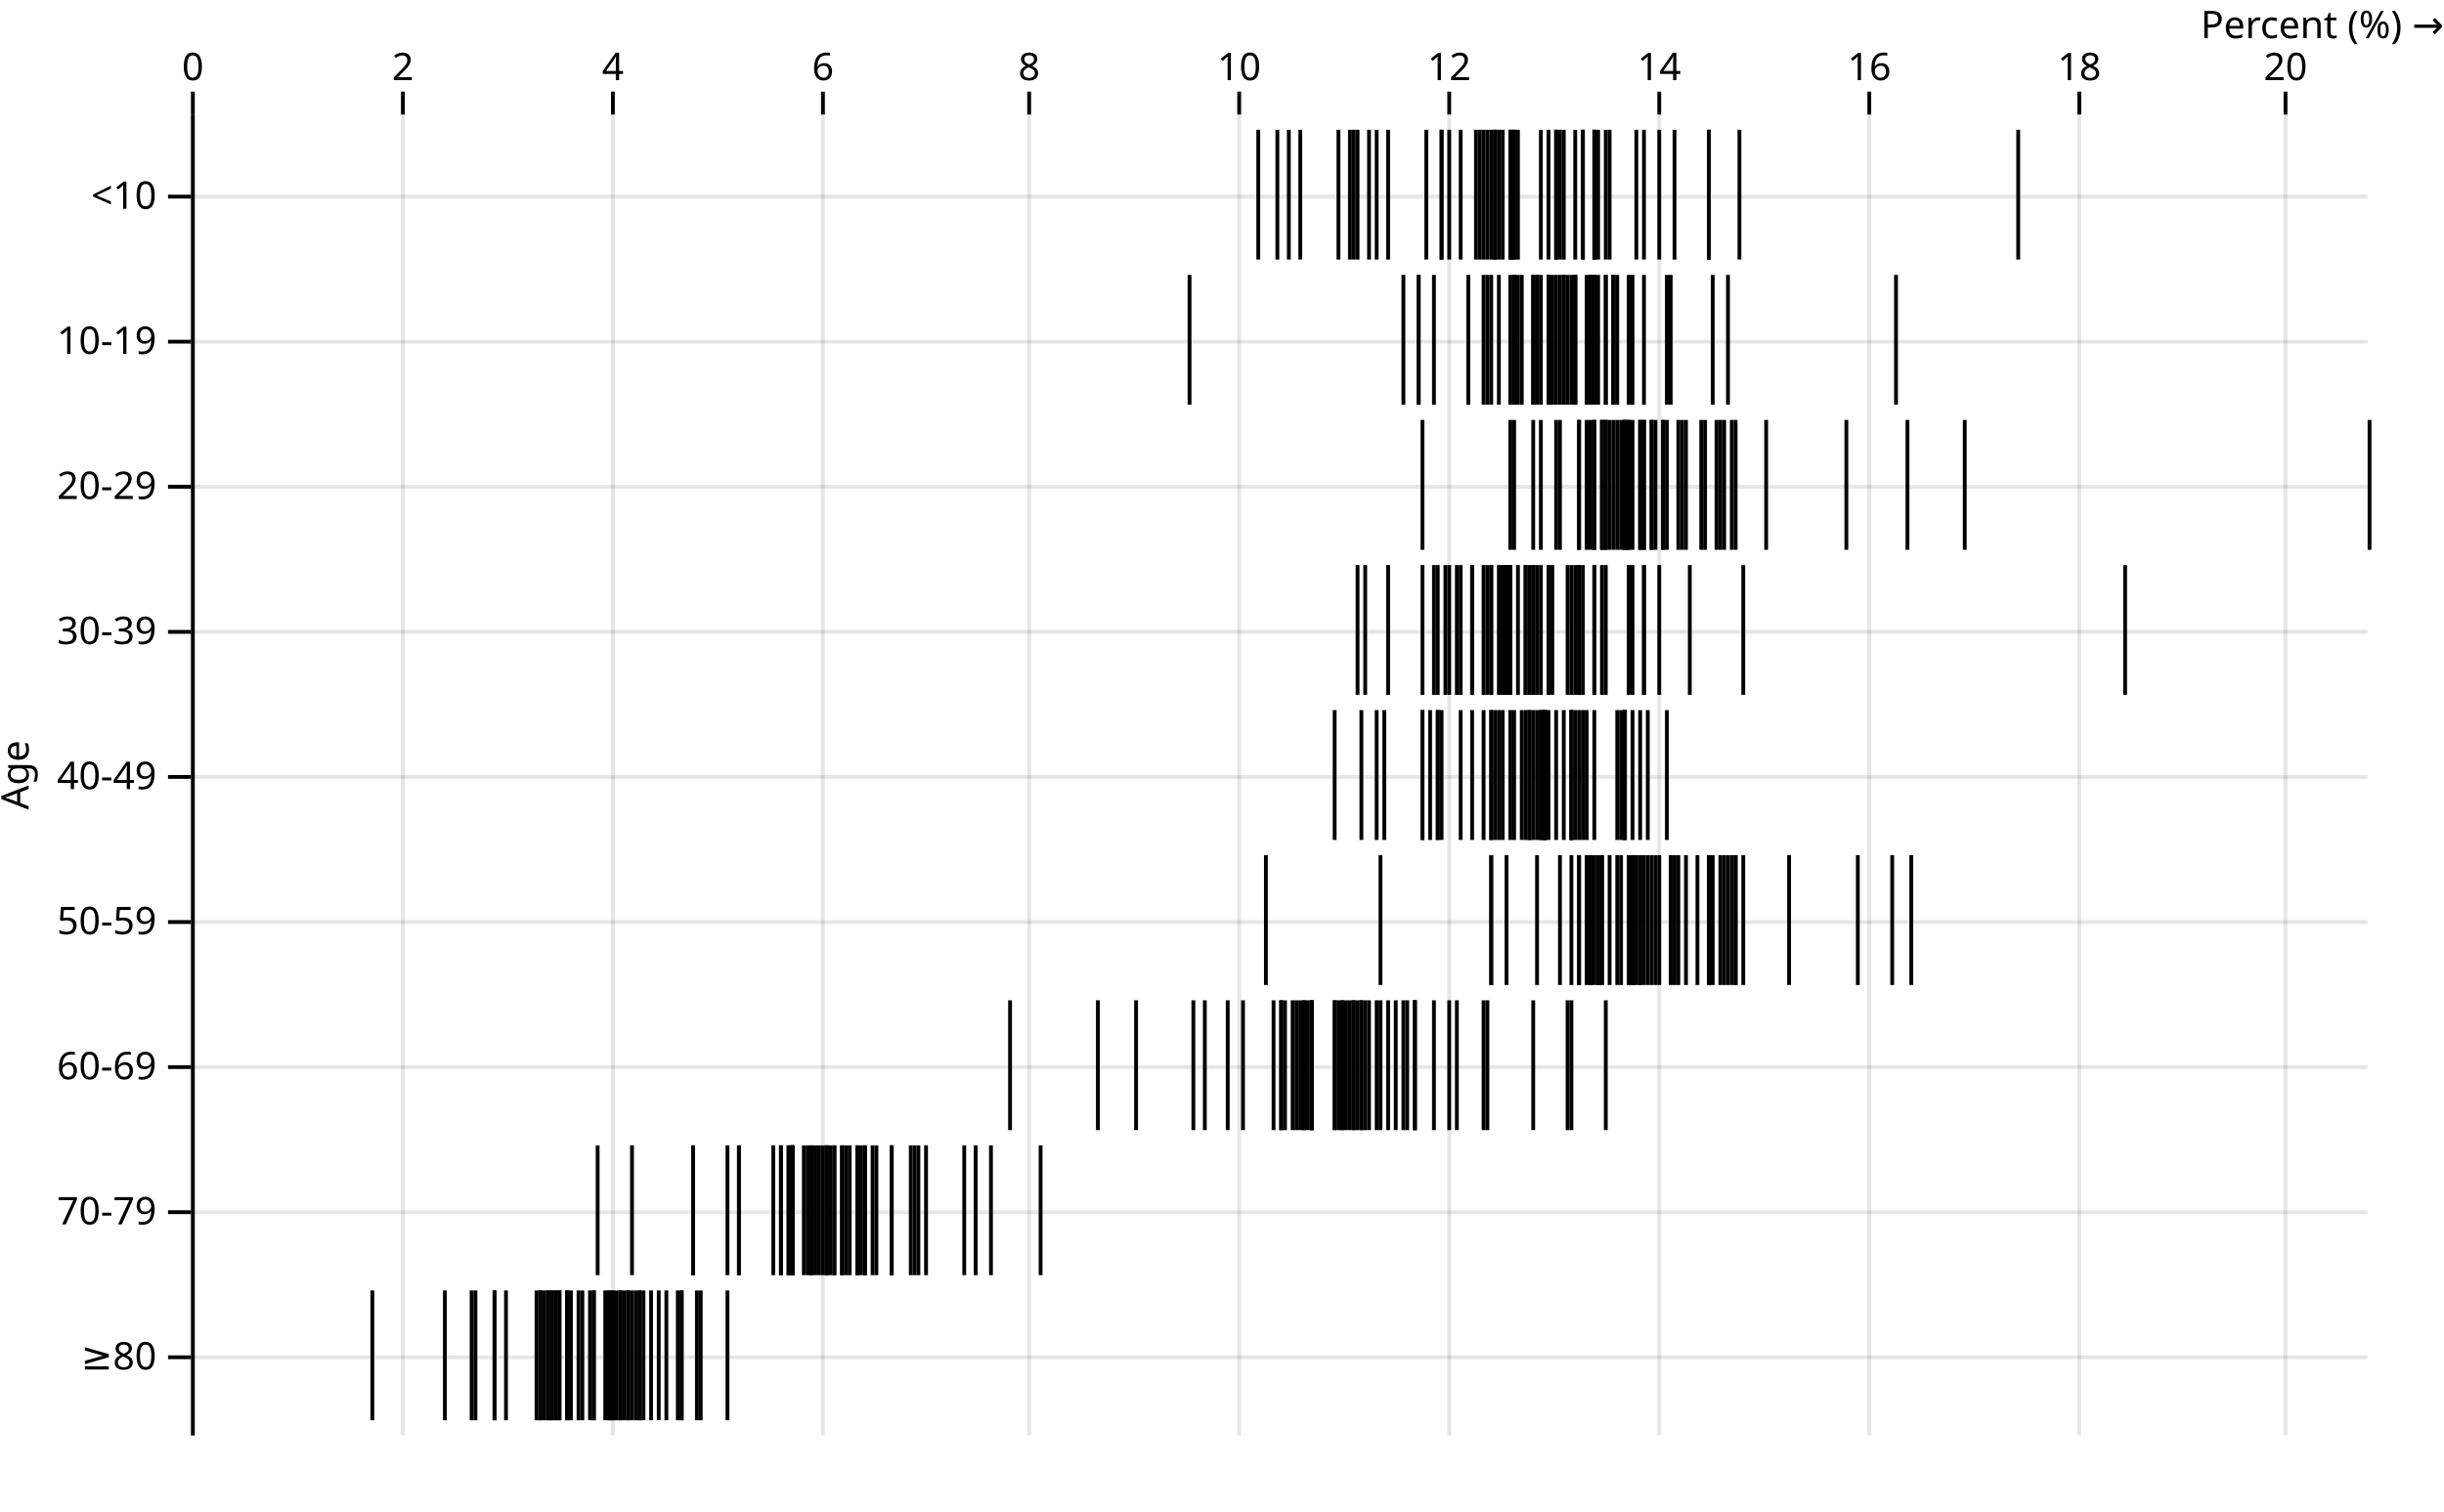
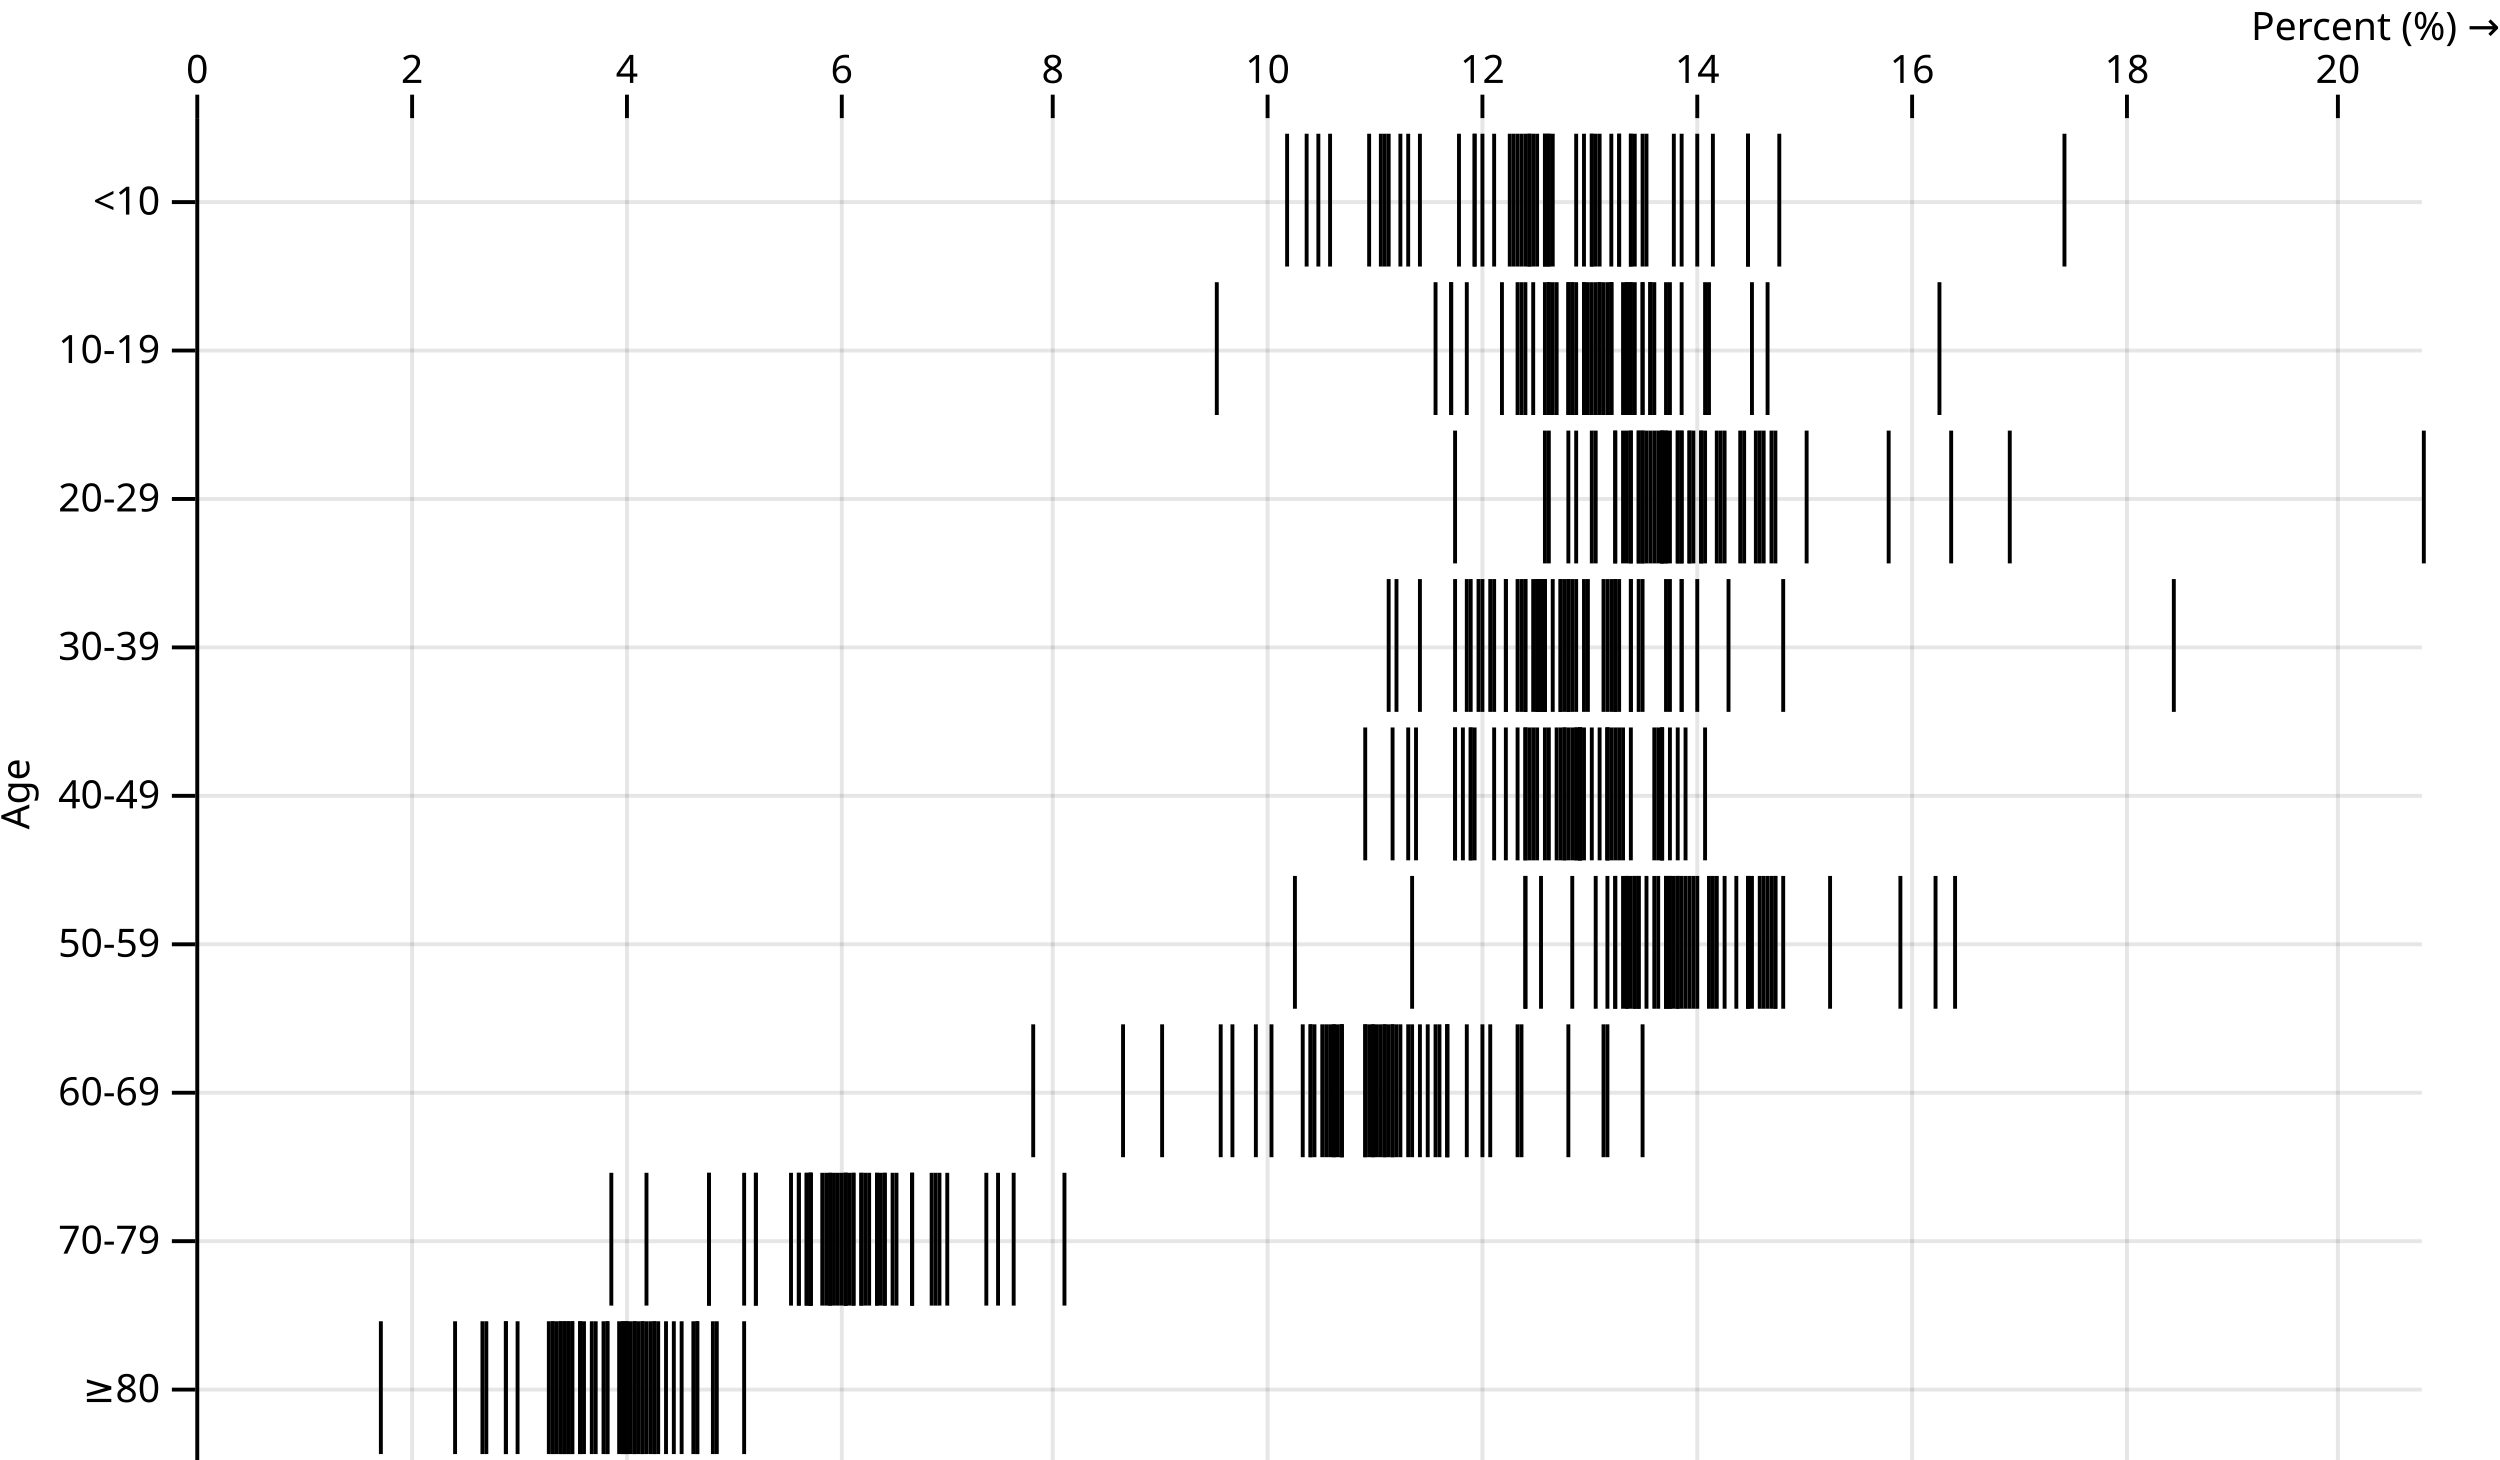
- <svg xmlns="http://www.w3.org/2000/svg" viewBox="0,0,640,396" class="plot" fill="currentColor" stroke-miterlimit="1" text-anchor="middle" width="640" height="396" style="display: block; font-size: 10px; font-family: sans-serif; background: white; height: auto; max-width: 100%;">
+ <svg xmlns="http://www.w3.org/2000/svg" class="plot" fill="currentColor" stroke-miterlimit="1" text-anchor="middle" width="640" height="396" style="display: block; font-size: 10px; font-family: sans-serif; background: white; height: auto; max-width: 100%;">
  <style>
    .plot text {
      white-space: pre;
    }
  </style>
  <g transform="translate(50,0)" fill="none" text-anchor="end">
    <g class="tick" opacity="1" transform="translate(0,51.5)">
      <line stroke="currentColor" x2="-6" />
      <line stroke="currentColor" x2="570" stroke-opacity="0.1" />
      <text fill="currentColor" x="-9" dy="0.32em">&lt;10</text>
    </g>
    <g class="tick" opacity="1" transform="translate(0,89.5)">
      <line stroke="currentColor" x2="-6" />
      <line stroke="currentColor" x2="570" stroke-opacity="0.1" />
      <text fill="currentColor" x="-9" dy="0.32em">10-19</text>
    </g>
    <g class="tick" opacity="1" transform="translate(0,127.5)">
      <line stroke="currentColor" x2="-6" />
      <line stroke="currentColor" x2="570" stroke-opacity="0.1" />
      <text fill="currentColor" x="-9" dy="0.32em">20-29</text>
    </g>
    <g class="tick" opacity="1" transform="translate(0,165.5)">
      <line stroke="currentColor" x2="-6" />
      <line stroke="currentColor" x2="570" stroke-opacity="0.1" />
      <text fill="currentColor" x="-9" dy="0.32em">30-39</text>
    </g>
    <g class="tick" opacity="1" transform="translate(0,203.5)">
      <line stroke="currentColor" x2="-6" />
      <line stroke="currentColor" x2="570" stroke-opacity="0.1" />
      <text fill="currentColor" x="-9" dy="0.32em">40-49</text>
    </g>
    <g class="tick" opacity="1" transform="translate(0,241.5)">
      <line stroke="currentColor" x2="-6" />
      <line stroke="currentColor" x2="570" stroke-opacity="0.1" />
      <text fill="currentColor" x="-9" dy="0.32em">50-59</text>
    </g>
    <g class="tick" opacity="1" transform="translate(0,279.5)">
      <line stroke="currentColor" x2="-6" />
      <line stroke="currentColor" x2="570" stroke-opacity="0.1" />
      <text fill="currentColor" x="-9" dy="0.32em">60-69</text>
    </g>
    <g class="tick" opacity="1" transform="translate(0,317.5)">
      <line stroke="currentColor" x2="-6" />
      <line stroke="currentColor" x2="570" stroke-opacity="0.1" />
      <text fill="currentColor" x="-9" dy="0.32em">70-79</text>
    </g>
    <g class="tick" opacity="1" transform="translate(0,355.5)">
      <line stroke="currentColor" x2="-6" />
      <line stroke="currentColor" x2="570" stroke-opacity="0.1" />
      <text fill="currentColor" x="-9" dy="0.32em">≥80</text>
    </g>
    <text fill="currentColor" transform="translate(-50,203) rotate(-90)" dy="0.75em" text-anchor="middle">Age</text>
  </g>
  <g transform="translate(0,30)" fill="none" text-anchor="middle">
    <g class="tick" opacity="1" transform="translate(50.5,0)">
      <line stroke="currentColor" y2="-6" />
      <line stroke="currentColor" y2="346" stroke-opacity="0.1" />
      <text fill="currentColor" y="-9" dy="0em">0</text>
    </g>
    <g class="tick" opacity="1" transform="translate(105.5,0)">
      <line stroke="currentColor" y2="-6" />
      <line stroke="currentColor" y2="346" stroke-opacity="0.1" />
      <text fill="currentColor" y="-9" dy="0em">2</text>
    </g>
    <g class="tick" opacity="1" transform="translate(160.5,0)">
      <line stroke="currentColor" y2="-6" />
      <line stroke="currentColor" y2="346" stroke-opacity="0.1" />
      <text fill="currentColor" y="-9" dy="0em">4</text>
    </g>
    <g class="tick" opacity="1" transform="translate(215.5,0)">
      <line stroke="currentColor" y2="-6" />
      <line stroke="currentColor" y2="346" stroke-opacity="0.1" />
      <text fill="currentColor" y="-9" dy="0em">6</text>
    </g>
    <g class="tick" opacity="1" transform="translate(269.5,0)">
      <line stroke="currentColor" y2="-6" />
      <line stroke="currentColor" y2="346" stroke-opacity="0.1" />
      <text fill="currentColor" y="-9" dy="0em">8</text>
    </g>
    <g class="tick" opacity="1" transform="translate(324.5,0)">
      <line stroke="currentColor" y2="-6" />
      <line stroke="currentColor" y2="346" stroke-opacity="0.1" />
      <text fill="currentColor" y="-9" dy="0em">10</text>
    </g>
    <g class="tick" opacity="1" transform="translate(379.5,0)">
      <line stroke="currentColor" y2="-6" />
      <line stroke="currentColor" y2="346" stroke-opacity="0.1" />
      <text fill="currentColor" y="-9" dy="0em">12</text>
    </g>
    <g class="tick" opacity="1" transform="translate(434.5,0)">
      <line stroke="currentColor" y2="-6" />
      <line stroke="currentColor" y2="346" stroke-opacity="0.1" />
      <text fill="currentColor" y="-9" dy="0em">14</text>
    </g>
    <g class="tick" opacity="1" transform="translate(489.5,0)">
      <line stroke="currentColor" y2="-6" />
      <line stroke="currentColor" y2="346" stroke-opacity="0.1" />
      <text fill="currentColor" y="-9" dy="0em">16</text>
    </g>
    <g class="tick" opacity="1" transform="translate(544.5,0)">
      <line stroke="currentColor" y2="-6" />
      <line stroke="currentColor" y2="346" stroke-opacity="0.1" />
      <text fill="currentColor" y="-9" dy="0em">18</text>
    </g>
    <g class="tick" opacity="1" transform="translate(598.5,0)">
      <line stroke="currentColor" y2="-6" />
      <line stroke="currentColor" y2="346" stroke-opacity="0.1" />
      <text fill="currentColor" y="-9" dy="0em">20</text>
    </g>
    <text fill="currentColor" transform="translate(640,-30)" dy="1em" text-anchor="end">Percent (%) →</text>
  </g>
  <g stroke="currentColor" transform="translate(0.5,0)">
    <line x1="50" x2="50" y1="30" y2="376" />
  </g>
  <g stroke="currentColor" transform="translate(0.5,0)">
    <line x1="389" x2="389" y1="34" y2="68" />
    <line x1="447" x2="447" y1="34" y2="68" />
    <line x1="414" x2="414" y1="34" y2="68" />
    <line x1="412" x2="412" y1="34" y2="68" />
    <line x1="407" x2="407" y1="34" y2="68" />
    <line x1="403" x2="403" y1="34" y2="68" />
    <line x1="355" x2="355" y1="34" y2="68" />
    <line x1="379" x2="379" y1="34" y2="68" />
    <line x1="360" x2="360" y1="34" y2="68" />
    <line x1="354" x2="354" y1="34" y2="68" />
    <line x1="420" x2="420" y1="34" y2="68" />
    <line x1="392" x2="392" y1="34" y2="68" />
    <line x1="447" x2="447" y1="34" y2="68" />
    <line x1="396" x2="396" y1="34" y2="68" />
    <line x1="409" x2="409" y1="34" y2="68" />
    <line x1="405" x2="405" y1="34" y2="68" />
    <line x1="430" x2="430" y1="34" y2="68" />
    <line x1="395" x2="395" y1="34" y2="68" />
    <line x1="417" x2="417" y1="34" y2="68" />
    <line x1="334" x2="334" y1="34" y2="68" />
    <line x1="391" x2="391" y1="34" y2="68" />
    <line x1="350" x2="350" y1="34" y2="68" />
    <line x1="377" x2="377" y1="34" y2="68" />
    <line x1="408" x2="408" y1="34" y2="68" />
    <line x1="417" x2="417" y1="34" y2="68" />
    <line x1="396" x2="396" y1="34" y2="68" />
    <line x1="388" x2="388" y1="34" y2="68" />
    <line x1="434" x2="434" y1="34" y2="68" />
    <line x1="407" x2="407" y1="34" y2="68" />
    <line x1="337" x2="337" y1="34" y2="68" />
    <line x1="382" x2="382" y1="34" y2="68" />
    <line x1="414" x2="414" y1="34" y2="68" />
    <line x1="373" x2="373" y1="34" y2="68" />
    <line x1="395" x2="395" y1="34" y2="68" />
    <line x1="421" x2="421" y1="34" y2="68" />
    <line x1="387" x2="387" y1="34" y2="68" />
    <line x1="428" x2="428" y1="34" y2="68" />
    <line x1="377" x2="377" y1="34" y2="68" />
    <line x1="363" x2="363" y1="34" y2="68" />
    <line x1="340" x2="340" y1="34" y2="68" />
    <line x1="390" x2="390" y1="34" y2="68" />
    <line x1="438" x2="438" y1="34" y2="68" />
    <line x1="393" x2="393" y1="34" y2="68" />
    <line x1="455" x2="455" y1="34" y2="68" />
    <line x1="528" x2="528" y1="34" y2="68" />
    <line x1="329" x2="329" y1="34" y2="68" />
    <line x1="391" x2="391" y1="34" y2="68" />
    <line x1="397" x2="397" y1="34" y2="68" />
    <line x1="358" x2="358" y1="34" y2="68" />
    <line x1="386" x2="386" y1="34" y2="68" />
    <line x1="418" x2="418" y1="34" y2="68" />
    <line x1="353" x2="353" y1="34" y2="68" />
    <line x1="412" x2="412" y1="72" y2="106" />
    <line x1="422" x2="422" y1="72" y2="106" />
    <line x1="422" x2="422" y1="72" y2="106" />
    <line x1="417" x2="417" y1="72" y2="106" />
    <line x1="417" x2="417" y1="72" y2="106" />
    <line x1="407" x2="407" y1="72" y2="106" />
    <line x1="418" x2="418" y1="72" y2="106" />
    <line x1="396" x2="396" y1="72" y2="106" />
    <line x1="311" x2="311" y1="72" y2="106" />
    <line x1="371" x2="371" y1="72" y2="106" />
    <line x1="436" x2="436" y1="72" y2="106" />
    <line x1="367" x2="367" y1="72" y2="106" />
    <line x1="452" x2="452" y1="72" y2="106" />
    <line x1="416" x2="416" y1="72" y2="106" />
    <line x1="427" x2="427" y1="72" y2="106" />
    <line x1="420" x2="420" y1="72" y2="106" />
    <line x1="430" x2="430" y1="72" y2="106" />
    <line x1="408" x2="408" y1="72" y2="106" />
    <line x1="412" x2="412" y1="72" y2="106" />
    <line x1="371" x2="371" y1="72" y2="106" />
    <line x1="402" x2="402" y1="72" y2="106" />
    <line x1="401" x2="401" y1="72" y2="106" />
    <line x1="416" x2="416" y1="72" y2="106" />
    <line x1="409" x2="409" y1="72" y2="106" />
    <line x1="437" x2="437" y1="72" y2="106" />
    <line x1="409" x2="409" y1="72" y2="106" />
    <line x1="388" x2="388" y1="72" y2="106" />
    <line x1="426" x2="426" y1="72" y2="106" />
    <line x1="398" x2="398" y1="72" y2="106" />
    <line x1="396" x2="396" y1="72" y2="106" />
    <line x1="405" x2="405" y1="72" y2="106" />
    <line x1="422" x2="422" y1="72" y2="106" />
    <line x1="390" x2="390" y1="72" y2="106" />
    <line x1="411" x2="411" y1="72" y2="106" />
    <line x1="389" x2="389" y1="72" y2="106" />
    <line x1="412" x2="412" y1="72" y2="106" />
    <line x1="420" x2="420" y1="72" y2="106" />
    <line x1="384" x2="384" y1="72" y2="106" />
    <line x1="395" x2="395" y1="72" y2="106" />
    <line x1="406" x2="406" y1="72" y2="106" />
    <line x1="401" x2="401" y1="72" y2="106" />
    <line x1="415" x2="415" y1="72" y2="106" />
    <line x1="403" x2="403" y1="72" y2="106" />
    <line x1="448" x2="448" y1="72" y2="106" />
    <line x1="496" x2="496" y1="72" y2="106" />
    <line x1="397" x2="397" y1="72" y2="106" />
    <line x1="402" x2="402" y1="72" y2="106" />
    <line x1="392" x2="392" y1="72" y2="106" />
    <line x1="375" x2="375" y1="72" y2="106" />
    <line x1="410" x2="410" y1="72" y2="106" />
    <line x1="405" x2="405" y1="72" y2="106" />
    <line x1="423" x2="423" y1="72" y2="106" />
    <line x1="425" x2="425" y1="110" y2="144" />
    <line x1="499" x2="499" y1="110" y2="144" />
    <line x1="433" x2="433" y1="110" y2="144" />
    <line x1="419" x2="419" y1="110" y2="144" />
    <line x1="462" x2="462" y1="110" y2="144" />
    <line x1="449" x2="449" y1="110" y2="144" />
    <line x1="403" x2="403" y1="110" y2="144" />
    <line x1="424" x2="424" y1="110" y2="144" />
    <line x1="620" x2="620" y1="110" y2="144" />
    <line x1="407" x2="407" y1="110" y2="144" />
    <line x1="435" x2="435" y1="110" y2="144" />
    <line x1="446" x2="446" y1="110" y2="144" />
    <line x1="417" x2="417" y1="110" y2="144" />
    <line x1="432" x2="432" y1="110" y2="144" />
    <line x1="427" x2="427" y1="110" y2="144" />
    <line x1="420" x2="420" y1="110" y2="144" />
    <line x1="435" x2="435" y1="110" y2="144" />
    <line x1="419" x2="419" y1="110" y2="144" />
    <line x1="454" x2="454" y1="110" y2="144" />
    <line x1="372" x2="372" y1="110" y2="144" />
    <line x1="425" x2="425" y1="110" y2="144" />
    <line x1="445" x2="445" y1="110" y2="144" />
    <line x1="420" x2="420" y1="110" y2="144" />
    <line x1="416" x2="416" y1="110" y2="144" />
    <line x1="430" x2="430" y1="110" y2="144" />
    <line x1="426" x2="426" y1="110" y2="144" />
    <line x1="415" x2="415" y1="110" y2="144" />
    <line x1="430" x2="430" y1="110" y2="144" />
    <line x1="429" x2="429" y1="110" y2="144" />
    <line x1="396" x2="396" y1="110" y2="144" />
    <line x1="401" x2="401" y1="110" y2="144" />
    <line x1="432" x2="432" y1="110" y2="144" />
    <line x1="453" x2="453" y1="110" y2="144" />
    <line x1="422" x2="422" y1="110" y2="144" />
    <line x1="514" x2="514" y1="110" y2="144" />
    <line x1="413" x2="413" y1="110" y2="144" />
    <line x1="441" x2="441" y1="110" y2="144" />
    <line x1="421" x2="421" y1="110" y2="144" />
    <line x1="417" x2="417" y1="110" y2="144" />
    <line x1="450" x2="450" y1="110" y2="144" />
    <line x1="429" x2="429" y1="110" y2="144" />
    <line x1="426" x2="426" y1="110" y2="144" />
    <line x1="425" x2="425" y1="110" y2="144" />
    <line x1="451" x2="451" y1="110" y2="144" />
    <line x1="483" x2="483" y1="110" y2="144" />
    <line x1="408" x2="408" y1="110" y2="144" />
    <line x1="436" x2="436" y1="110" y2="144" />
    <line x1="439" x2="439" y1="110" y2="144" />
    <line x1="395" x2="395" y1="110" y2="144" />
    <line x1="413" x2="413" y1="110" y2="144" />
    <line x1="440" x2="440" y1="110" y2="144" />
    <line x1="423" x2="423" y1="110" y2="144" />
    <line x1="392" x2="392" y1="148" y2="182" />
    <line x1="430" x2="430" y1="148" y2="182" />
    <line x1="399" x2="399" y1="148" y2="182" />
    <line x1="395" x2="395" y1="148" y2="182" />
    <line x1="430" x2="430" y1="148" y2="182" />
    <line x1="442" x2="442" y1="148" y2="182" />
    <line x1="375" x2="375" y1="148" y2="182" />
    <line x1="385" x2="385" y1="148" y2="182" />
    <line x1="556" x2="556" y1="148" y2="182" />
    <line x1="382" x2="382" y1="148" y2="182" />
    <line x1="419" x2="419" y1="148" y2="182" />
    <line x1="414" x2="414" y1="148" y2="182" />
    <line x1="401" x2="401" y1="148" y2="182" />
    <line x1="417" x2="417" y1="148" y2="182" />
    <line x1="394" x2="394" y1="148" y2="182" />
    <line x1="389" x2="389" y1="148" y2="182" />
    <line x1="399" x2="399" y1="148" y2="182" />
    <line x1="397" x2="397" y1="148" y2="182" />
    <line x1="413" x2="413" y1="148" y2="182" />
    <line x1="355" x2="355" y1="148" y2="182" />
    <line x1="411" x2="411" y1="148" y2="182" />
    <line x1="395" x2="395" y1="148" y2="182" />
    <line x1="372" x2="372" y1="148" y2="182" />
    <line x1="410" x2="410" y1="148" y2="182" />
    <line x1="394" x2="394" y1="148" y2="182" />
    <line x1="395" x2="395" y1="148" y2="182" />
    <line x1="385" x2="385" y1="148" y2="182" />
    <line x1="406" x2="406" y1="148" y2="182" />
    <line x1="427" x2="427" y1="148" y2="182" />
    <line x1="363" x2="363" y1="148" y2="182" />
    <line x1="402" x2="402" y1="148" y2="182" />
    <line x1="393" x2="393" y1="148" y2="182" />
    <line x1="413" x2="413" y1="148" y2="182" />
    <line x1="400" x2="400" y1="148" y2="182" />
    <line x1="403" x2="403" y1="148" y2="182" />
    <line x1="381" x2="381" y1="148" y2="182" />
    <line x1="405" x2="405" y1="148" y2="182" />
    <line x1="420" x2="420" y1="148" y2="182" />
    <line x1="376" x2="376" y1="148" y2="182" />
    <line x1="379" x2="379" y1="148" y2="182" />
    <line x1="388" x2="388" y1="148" y2="182" />
    <line x1="390" x2="390" y1="148" y2="182" />
    <line x1="401" x2="401" y1="148" y2="182" />
    <line x1="434" x2="434" y1="148" y2="182" />
    <line x1="456" x2="456" y1="148" y2="182" />
    <line x1="357" x2="357" y1="148" y2="182" />
    <line x1="417" x2="417" y1="148" y2="182" />
    <line x1="426" x2="426" y1="148" y2="182" />
    <line x1="378" x2="378" y1="148" y2="182" />
    <line x1="390" x2="390" y1="148" y2="182" />
    <line x1="412" x2="412" y1="148" y2="182" />
    <line x1="393" x2="393" y1="148" y2="182" />
    <line x1="404" x2="404" y1="186" y2="220" />
    <line x1="391" x2="391" y1="186" y2="220" />
    <line x1="390" x2="390" y1="186" y2="220" />
    <line x1="392" x2="392" y1="186" y2="220" />
    <line x1="417" x2="417" y1="186" y2="220" />
    <line x1="411" x2="411" y1="186" y2="220" />
    <line x1="429" x2="429" y1="186" y2="220" />
    <line x1="395" x2="395" y1="186" y2="220" />
    <line x1="385" x2="385" y1="186" y2="220" />
    <line x1="404" x2="404" y1="186" y2="220" />
    <line x1="431" x2="431" y1="186" y2="220" />
    <line x1="393" x2="393" y1="186" y2="220" />
    <line x1="376" x2="376" y1="186" y2="220" />
    <line x1="412" x2="412" y1="186" y2="220" />
    <line x1="401" x2="401" y1="186" y2="220" />
    <line x1="377" x2="377" y1="186" y2="220" />
    <line x1="376" x2="376" y1="186" y2="220" />
    <line x1="411" x2="411" y1="186" y2="220" />
    <line x1="388" x2="388" y1="186" y2="220" />
    <line x1="415" x2="415" y1="186" y2="220" />
    <line x1="425" x2="425" y1="186" y2="220" />
    <line x1="423" x2="423" y1="186" y2="220" />
    <line x1="405" x2="405" y1="186" y2="220" />
    <line x1="398" x2="398" y1="186" y2="220" />
    <line x1="396" x2="396" y1="186" y2="220" />
    <line x1="390" x2="390" y1="186" y2="220" />
    <line x1="362" x2="362" y1="186" y2="220" />
    <line x1="374" x2="374" y1="186" y2="220" />
    <line x1="424" x2="424" y1="186" y2="220" />
    <line x1="427" x2="427" y1="186" y2="220" />
    <line x1="436" x2="436" y1="186" y2="220" />
    <line x1="372" x2="372" y1="186" y2="220" />
    <line x1="414" x2="414" y1="186" y2="220" />
    <line x1="425" x2="425" y1="186" y2="220" />
    <line x1="349" x2="349" y1="186" y2="220" />
    <line x1="403" x2="403" y1="186" y2="220" />
    <line x1="382" x2="382" y1="186" y2="220" />
    <line x1="400" x2="400" y1="186" y2="220" />
    <line x1="403" x2="403" y1="186" y2="220" />
    <line x1="409" x2="409" y1="186" y2="220" />
    <line x1="402" x2="402" y1="186" y2="220" />
    <line x1="360" x2="360" y1="186" y2="220" />
    <line x1="413" x2="413" y1="186" y2="220" />
    <line x1="411" x2="411" y1="186" y2="220" />
    <line x1="356" x2="356" y1="186" y2="220" />
    <line x1="400" x2="400" y1="186" y2="220" />
    <line x1="425" x2="425" y1="186" y2="220" />
    <line x1="407" x2="407" y1="186" y2="220" />
    <line x1="404" x2="404" y1="186" y2="220" />
    <line x1="399" x2="399" y1="186" y2="220" />
    <line x1="372" x2="372" y1="186" y2="220" />
    <line x1="404" x2="404" y1="186" y2="220" />
    <line x1="432" x2="432" y1="224" y2="258" />
    <line x1="439" x2="439" y1="224" y2="258" />
    <line x1="390" x2="390" y1="224" y2="258" />
    <line x1="415" x2="415" y1="224" y2="258" />
    <line x1="408" x2="408" y1="224" y2="258" />
    <line x1="421" x2="421" y1="224" y2="258" />
    <line x1="468" x2="468" y1="224" y2="258" />
    <line x1="441" x2="441" y1="224" y2="258" />
    <line x1="361" x2="361" y1="224" y2="258" />
    <line x1="430" x2="430" y1="224" y2="258" />
    <line x1="413" x2="413" y1="224" y2="258" />
    <line x1="416" x2="416" y1="224" y2="258" />
    <line x1="394" x2="394" y1="224" y2="258" />
    <line x1="428" x2="428" y1="224" y2="258" />
    <line x1="429" x2="429" y1="224" y2="258" />
    <line x1="427" x2="427" y1="224" y2="258" />
    <line x1="419" x2="419" y1="224" y2="258" />
    <line x1="437" x2="437" y1="224" y2="258" />
    <line x1="423" x2="423" y1="224" y2="258" />
    <line x1="495" x2="495" y1="224" y2="258" />
    <line x1="447" x2="447" y1="224" y2="258" />
    <line x1="448" x2="448" y1="224" y2="258" />
    <line x1="453" x2="453" y1="224" y2="258" />
    <line x1="444" x2="444" y1="224" y2="258" />
    <line x1="417" x2="417" y1="224" y2="258" />
    <line x1="438" x2="438" y1="224" y2="258" />
    <line x1="451" x2="451" y1="224" y2="258" />
    <line x1="416" x2="416" y1="224" y2="258" />
    <line x1="411" x2="411" y1="224" y2="258" />
    <line x1="500" x2="500" y1="224" y2="258" />
    <line x1="452" x2="452" y1="224" y2="258" />
    <line x1="419" x2="419" y1="224" y2="258" />
    <line x1="434" x2="434" y1="224" y2="258" />
    <line x1="424" x2="424" y1="224" y2="258" />
    <line x1="418" x2="418" y1="224" y2="258" />
    <line x1="447" x2="447" y1="224" y2="258" />
    <line x1="413" x2="413" y1="224" y2="258" />
    <line x1="418" x2="418" y1="224" y2="258" />
    <line x1="454" x2="454" y1="224" y2="258" />
    <line x1="456" x2="456" y1="224" y2="258" />
    <line x1="426" x2="426" y1="224" y2="258" />
    <line x1="427" x2="427" y1="224" y2="258" />
    <line x1="429" x2="429" y1="224" y2="258" />
    <line x1="390" x2="390" y1="224" y2="258" />
    <line x1="331" x2="331" y1="224" y2="258" />
    <line x1="486" x2="486" y1="224" y2="258" />
    <line x1="433" x2="433" y1="224" y2="258" />
    <line x1="426" x2="426" y1="224" y2="258" />
    <line x1="450" x2="450" y1="224" y2="258" />
    <line x1="454" x2="454" y1="224" y2="258" />
    <line x1="431" x2="431" y1="224" y2="258" />
    <line x1="402" x2="402" y1="224" y2="258" />
    <line x1="361" x2="361" y1="262" y2="296" />
    <line x1="312" x2="312" y1="262" y2="296" />
    <line x1="351" x2="351" y1="262" y2="296" />
    <line x1="355" x2="355" y1="262" y2="296" />
    <line x1="315" x2="315" y1="262" y2="296" />
    <line x1="338" x2="338" y1="262" y2="296" />
    <line x1="356" x2="356" y1="262" y2="296" />
    <line x1="375" x2="375" y1="262" y2="296" />
    <line x1="287" x2="287" y1="262" y2="296" />
    <line x1="381" x2="381" y1="262" y2="296" />
    <line x1="321" x2="321" y1="262" y2="296" />
    <line x1="370" x2="370" y1="262" y2="296" />
    <line x1="351" x2="351" y1="262" y2="296" />
    <line x1="333" x2="333" y1="262" y2="296" />
    <line x1="343" x2="343" y1="262" y2="296" />
    <line x1="354" x2="354" y1="262" y2="296" />
    <line x1="335" x2="335" y1="262" y2="296" />
    <line x1="358" x2="358" y1="262" y2="296" />
    <line x1="339" x2="339" y1="262" y2="296" />
    <line x1="420" x2="420" y1="262" y2="296" />
    <line x1="343" x2="343" y1="262" y2="296" />
    <line x1="350" x2="350" y1="262" y2="296" />
    <line x1="368" x2="368" y1="262" y2="296" />
    <line x1="340" x2="340" y1="262" y2="296" />
    <line x1="343" x2="343" y1="262" y2="296" />
    <line x1="353" x2="353" y1="262" y2="296" />
    <line x1="401" x2="401" y1="262" y2="296" />
    <line x1="335" x2="335" y1="262" y2="296" />
    <line x1="349" x2="349" y1="262" y2="296" />
    <line x1="389" x2="389" y1="262" y2="296" />
    <line x1="341" x2="341" y1="262" y2="296" />
    <line x1="365" x2="365" y1="262" y2="296" />
    <line x1="342" x2="342" y1="262" y2="296" />
    <line x1="352" x2="352" y1="262" y2="296" />
    <line x1="325" x2="325" y1="262" y2="296" />
    <line x1="363" x2="363" y1="262" y2="296" />
    <line x1="336" x2="336" y1="262" y2="296" />
    <line x1="388" x2="388" y1="262" y2="296" />
    <line x1="370" x2="370" y1="262" y2="296" />
    <line x1="356" x2="356" y1="262" y2="296" />
    <line x1="379" x2="379" y1="262" y2="296" />
    <line x1="349" x2="349" y1="262" y2="296" />
    <line x1="360" x2="360" y1="262" y2="296" />
    <line x1="297" x2="297" y1="262" y2="296" />
    <line x1="264" x2="264" y1="262" y2="296" />
    <line x1="410" x2="410" y1="262" y2="296" />
    <line x1="341" x2="341" y1="262" y2="296" />
    <line x1="354" x2="354" y1="262" y2="296" />
    <line x1="411" x2="411" y1="262" y2="296" />
    <line x1="357" x2="357" y1="262" y2="296" />
    <line x1="367" x2="367" y1="262" y2="296" />
    <line x1="370" x2="370" y1="262" y2="296" />
    <line x1="229" x2="229" y1="300" y2="334" />
    <line x1="156" x2="156" y1="300" y2="334" />
    <line x1="240" x2="240" y1="300" y2="334" />
    <line x1="233" x2="233" y1="300" y2="334" />
    <line x1="193" x2="193" y1="300" y2="334" />
    <line x1="190" x2="190" y1="300" y2="334" />
    <line x1="216" x2="216" y1="300" y2="334" />
    <line x1="242" x2="242" y1="300" y2="334" />
    <line x1="181" x2="181" y1="300" y2="334" />
    <line x1="272" x2="272" y1="300" y2="334" />
    <line x1="193" x2="193" y1="300" y2="334" />
    <line x1="216" x2="216" y1="300" y2="334" />
    <line x1="214" x2="214" y1="300" y2="334" />
    <line x1="206" x2="206" y1="300" y2="334" />
    <line x1="210" x2="210" y1="300" y2="334" />
    <line x1="224" x2="224" y1="300" y2="334" />
    <line x1="207" x2="207" y1="300" y2="334" />
    <line x1="220" x2="220" y1="300" y2="334" />
    <line x1="207" x2="207" y1="300" y2="334" />
    <line x1="252" x2="252" y1="300" y2="334" />
    <line x1="202" x2="202" y1="300" y2="334" />
    <line x1="213" x2="213" y1="300" y2="334" />
    <line x1="221" x2="221" y1="300" y2="334" />
    <line x1="207" x2="207" y1="300" y2="334" />
    <line x1="216" x2="216" y1="300" y2="334" />
    <line x1="226" x2="226" y1="300" y2="334" />
    <line x1="239" x2="239" y1="300" y2="334" />
    <line x1="207" x2="207" y1="300" y2="334" />
    <line x1="218" x2="218" y1="300" y2="334" />
    <line x1="225" x2="225" y1="300" y2="334" />
    <line x1="211" x2="211" y1="300" y2="334" />
    <line x1="228" x2="228" y1="300" y2="334" />
    <line x1="212" x2="212" y1="300" y2="334" />
    <line x1="218" x2="218" y1="300" y2="334" />
    <line x1="204" x2="204" y1="300" y2="334" />
    <line x1="222" x2="222" y1="300" y2="334" />
    <line x1="220" x2="220" y1="300" y2="334" />
    <line x1="226" x2="226" y1="300" y2="334" />
    <line x1="233" x2="233" y1="300" y2="334" />
    <line x1="215" x2="215" y1="300" y2="334" />
    <line x1="233" x2="233" y1="300" y2="334" />
    <line x1="212" x2="212" y1="300" y2="334" />
    <line x1="224" x2="224" y1="300" y2="334" />
    <line x1="181" x2="181" y1="300" y2="334" />
    <line x1="165" x2="165" y1="300" y2="334" />
    <line x1="238" x2="238" y1="300" y2="334" />
    <line x1="207" x2="207" y1="300" y2="334" />
    <line x1="206" x2="206" y1="300" y2="334" />
    <line x1="255" x2="255" y1="300" y2="334" />
    <line x1="217" x2="217" y1="300" y2="334" />
    <line x1="204" x2="204" y1="300" y2="334" />
    <line x1="259" x2="259" y1="300" y2="334" />
    <line x1="149" x2="149" y1="338" y2="372" />
    <line x1="97" x2="97" y1="338" y2="372" />
    <line x1="154" x2="154" y1="338" y2="372" />
    <line x1="155" x2="155" y1="338" y2="372" />
    <line x1="143" x2="143" y1="338" y2="372" />
    <line x1="129" x2="129" y1="338" y2="372" />
    <line x1="172" x2="172" y1="338" y2="372" />
    <line x1="155" x2="155" y1="338" y2="372" />
    <line x1="132" x2="132" y1="338" y2="372" />
    <line x1="190" x2="190" y1="338" y2="372" />
    <line x1="123" x2="123" y1="338" y2="372" />
    <line x1="178" x2="178" y1="338" y2="372" />
    <line x1="141" x2="141" y1="338" y2="372" />
    <line x1="152" x2="152" y1="338" y2="372" />
    <line x1="151" x2="151" y1="338" y2="372" />
    <line x1="177" x2="177" y1="338" y2="372" />
    <line x1="161" x2="161" y1="338" y2="372" />
    <line x1="146" x2="146" y1="338" y2="372" />
    <line x1="140" x2="140" y1="338" y2="372" />
    <line x1="178" x2="178" y1="338" y2="372" />
    <line x1="146" x2="146" y1="338" y2="372" />
    <line x1="167" x2="167" y1="338" y2="372" />
    <line x1="160" x2="160" y1="338" y2="372" />
    <line x1="159" x2="159" y1="338" y2="372" />
    <line x1="142" x2="142" y1="338" y2="372" />
    <line x1="160" x2="160" y1="338" y2="372" />
    <line x1="162" x2="162" y1="338" y2="372" />
    <line x1="164" x2="164" y1="338" y2="372" />
    <line x1="129" x2="129" y1="338" y2="372" />
    <line x1="159" x2="159" y1="338" y2="372" />
    <line x1="163" x2="163" y1="338" y2="372" />
    <line x1="148" x2="148" y1="338" y2="372" />
    <line x1="162" x2="162" y1="338" y2="372" />
    <line x1="144" x2="144" y1="338" y2="372" />
    <line x1="170" x2="170" y1="338" y2="372" />
    <line x1="164" x2="164" y1="338" y2="372" />
    <line x1="148" x2="148" y1="338" y2="372" />
    <line x1="158" x2="158" y1="338" y2="372" />
    <line x1="182" x2="182" y1="338" y2="372" />
    <line x1="183" x2="183" y1="338" y2="372" />
    <line x1="145" x2="145" y1="338" y2="372" />
    <line x1="174" x2="174" y1="338" y2="372" />
    <line x1="145" x2="145" y1="338" y2="372" />
    <line x1="124" x2="124" y1="338" y2="372" />
    <line x1="116" x2="116" y1="338" y2="372" />
    <line x1="167" x2="167" y1="338" y2="372" />
    <line x1="141" x2="141" y1="338" y2="372" />
    <line x1="144" x2="144" y1="338" y2="372" />
    <line x1="168" x2="168" y1="338" y2="372" />
    <line x1="165" x2="165" y1="338" y2="372" />
    <line x1="143" x2="143" y1="338" y2="372" />
    <line x1="166" x2="166" y1="338" y2="372" />
  </g>
</svg>
